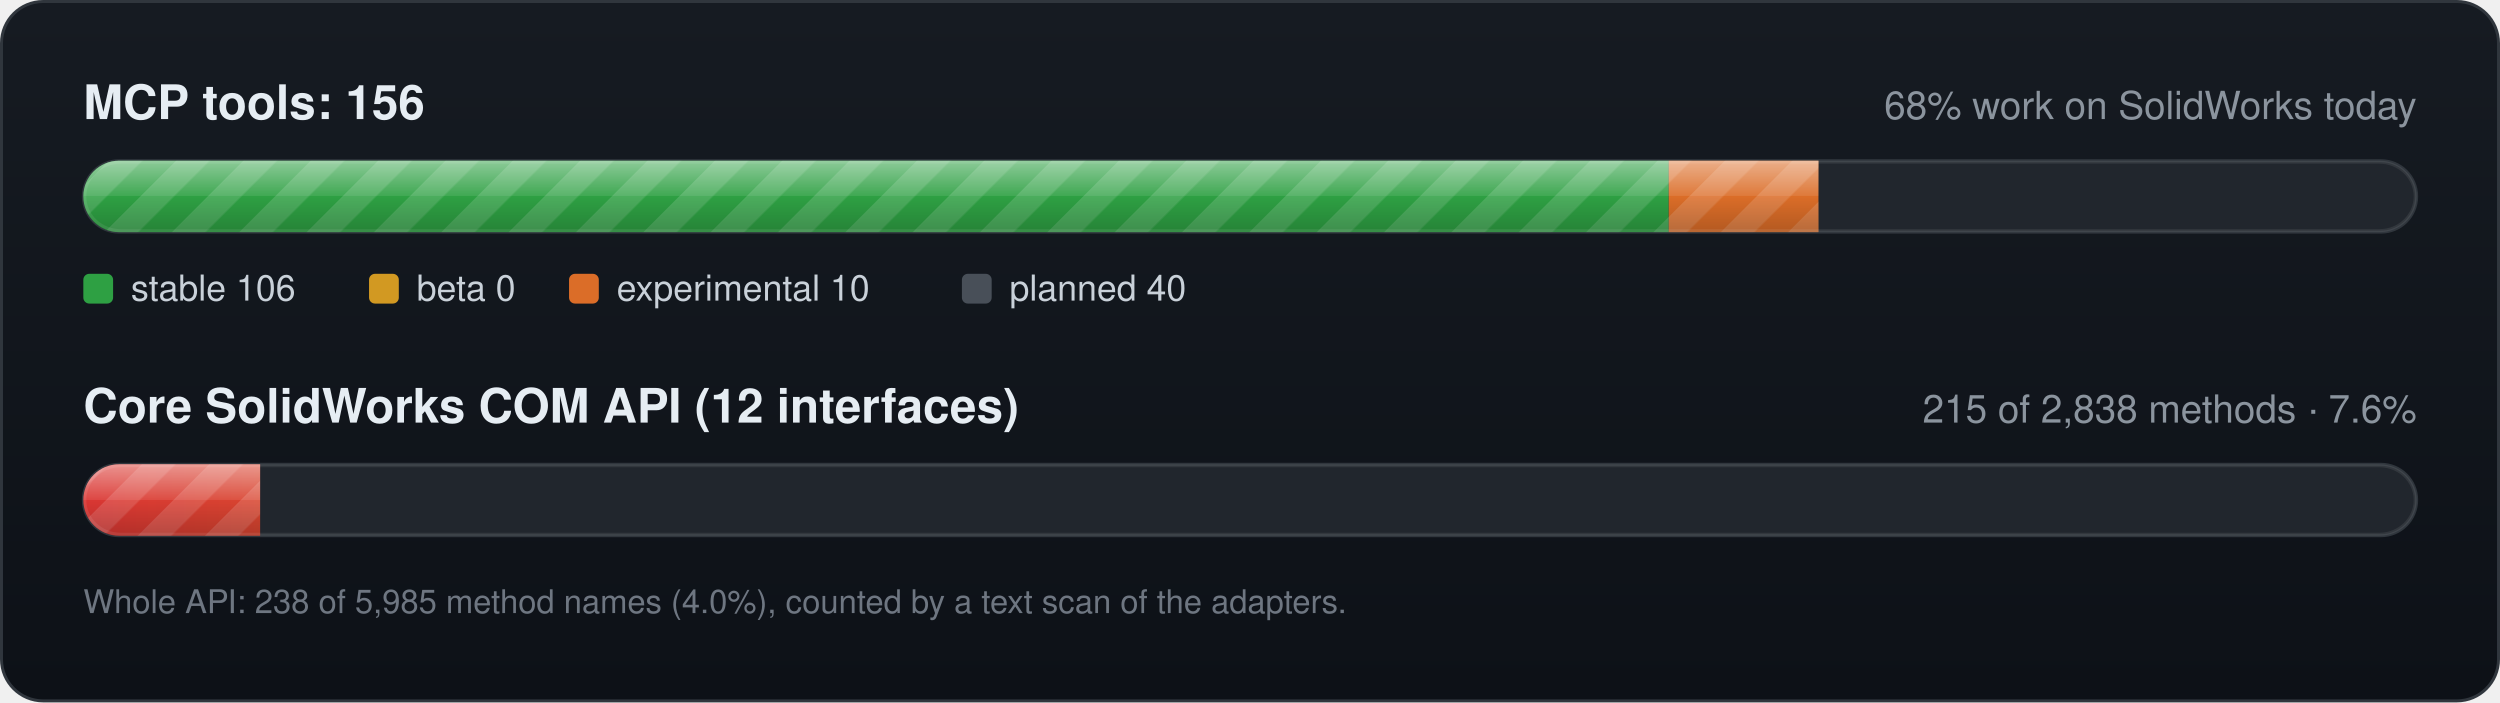
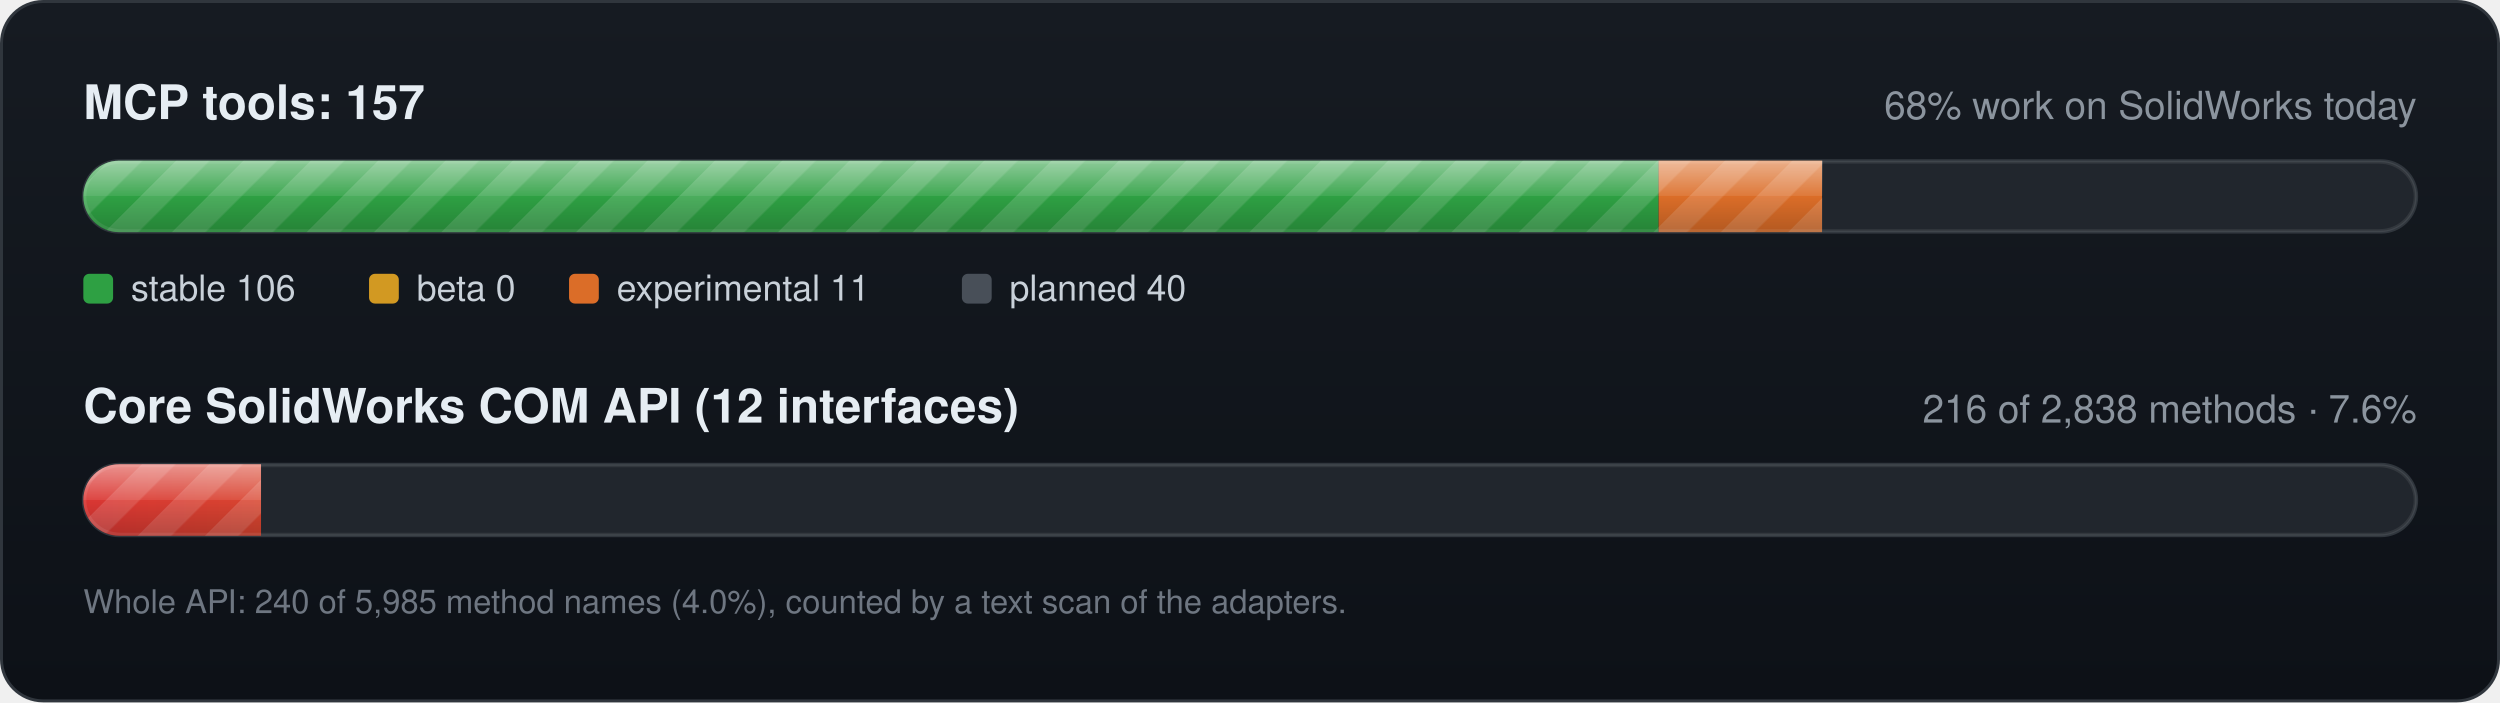
<svg xmlns="http://www.w3.org/2000/svg" width="840" height="236" viewBox="0 0 840 236" role="img" aria-label="Project progress">
  <defs>
    <linearGradient id="panel" x1="0" y1="0" x2="0" y2="1">
      <stop offset="0" stop-color="#161b22" />
      <stop offset="1" stop-color="#0d1117" />
    </linearGradient>
    <linearGradient id="gloss" x1="0" y1="0" x2="0" y2="1">
      <stop offset="0" stop-color="#fff" stop-opacity=".45" />
      <stop offset=".5" stop-color="#fff" stop-opacity=".08" />
      <stop offset=".5" stop-color="#000" stop-opacity="0" />
      <stop offset="1" stop-color="#000" stop-opacity=".18" />
    </linearGradient>
    <linearGradient id="heat" gradientUnits="userSpaceOnUse" x1="28" y1="0" x2="812" y2="0">
      <stop offset="0" stop-color="#da3633" />
      <stop offset=".5" stop-color="#d29922" />
      <stop offset="1" stop-color="#2ea043" />
    </linearGradient>
    <pattern id="stripes" width="16" height="16" patternUnits="userSpaceOnUse" patternTransform="rotate(45)">
      <rect width="8" height="16" fill="#fff" fill-opacity=".14" />
      <animateTransform attributeName="patternTransform" type="translate" additive="sum" from="0 0" to="16 0" dur="1.6s" repeatCount="indefinite" />
    </pattern>
    <clipPath id="track-tools">
      <rect x="28" y="54" width="784" height="24" rx="12.0" />
    </clipPath>
    <clipPath id="track-com">
      <rect x="28" y="156" width="784" height="24" rx="12.0" />
    </clipPath>
  </defs>
  <rect x=".5" y=".5" width="839" height="235" rx="14" fill="url(#panel)" stroke="#30363d" />
-   <text x="28" y="40" font-family="-apple-system,'Segoe UI',Helvetica,Arial,sans-serif" font-size="16" fill="#e6edf3" font-weight="600" text-anchor="start">MCP tools: 156</text>
+   <text x="28" y="40" font-family="-apple-system,'Segoe UI',Helvetica,Arial,sans-serif" font-size="16" fill="#e6edf3" font-weight="600" text-anchor="start">MCP tools: 157</text>
  <text x="812" y="40" font-family="-apple-system,'Segoe UI',Helvetica,Arial,sans-serif" font-size="13" fill="#8b949e" font-weight="400" text-anchor="end">68% work on SolidWorks today</text>
  <rect x="28" y="54" width="784" height="24" rx="12.0" fill="#21262d" stroke="#30363d" />
  <g clip-path="url(#track-tools)">
-     <rect x="28.0" y="54" width="532.7" height="24" fill="#2ea043" />
-     <rect x="560.7" y="54" width="0.0" height="24" fill="#d29922" />
-     <rect x="560.7" y="54" width="50.3" height="24" fill="#db6d28" />
-     <rect x="28" y="54" width="583.0" height="24" fill="url(#stripes)" />
-     <rect x="28" y="54" width="583.0" height="24" fill="url(#gloss)" />
+     <rect x="28.0" y="54" width="529.3" height="24" fill="#2ea043" />
+     <rect x="557.3" y="54" width="0.0" height="24" fill="#d29922" />
+     <rect x="557.3" y="54" width="54.9" height="24" fill="#db6d28" />
+     <rect x="28" y="54" width="584.3" height="24" fill="url(#stripes)" />
+     <rect x="28" y="54" width="584.3" height="24" fill="url(#gloss)" />
  </g>
  <rect x="28.5" y="54.5" width="783" height="23" rx="12.0" fill="none" stroke="#fff" stroke-opacity=".08" />
  <rect x="28" y="92" width="10" height="10" rx="2" fill="#2ea043" />
  <text x="44" y="101" font-family="-apple-system,'Segoe UI',Helvetica,Arial,sans-serif" font-size="12" fill="#c9d1d9" font-weight="400" text-anchor="start">stable 106</text>
  <rect x="124" y="92" width="10" height="10" rx="2" fill="#d29922" />
  <text x="140" y="101" font-family="-apple-system,'Segoe UI',Helvetica,Arial,sans-serif" font-size="12" fill="#c9d1d9" font-weight="400" text-anchor="start">beta 0</text>
  <rect x="191.2" y="92" width="10" height="10" rx="2" fill="#db6d28" />
-   <text x="207.2" y="101" font-family="-apple-system,'Segoe UI',Helvetica,Arial,sans-serif" font-size="12" fill="#c9d1d9" font-weight="400" text-anchor="start">experimental 10</text>
+   <text x="207.2" y="101" font-family="-apple-system,'Segoe UI',Helvetica,Arial,sans-serif" font-size="12" fill="#c9d1d9" font-weight="400" text-anchor="start">experimental 11</text>
  <rect x="323.2" y="92" width="10" height="10" rx="2" fill="#484f58" />
  <text x="339.2" y="101" font-family="-apple-system,'Segoe UI',Helvetica,Arial,sans-serif" font-size="12" fill="#c9d1d9" font-weight="400" text-anchor="start">planned 40</text>
  <text x="28" y="142" font-family="-apple-system,'Segoe UI',Helvetica,Arial,sans-serif" font-size="16" fill="#e6edf3" font-weight="600" text-anchor="start">Core SolidWorks COM API (12 interfaces)</text>
-   <text x="812" y="142" font-family="-apple-system,'Segoe UI',Helvetica,Arial,sans-serif" font-size="13" fill="#8b949e" font-weight="400" text-anchor="end">215 of 2,838 methods · 7.6%</text>
+   <text x="812" y="142" font-family="-apple-system,'Segoe UI',Helvetica,Arial,sans-serif" font-size="13" fill="#8b949e" font-weight="400" text-anchor="end">216 of 2,838 methods · 7.6%</text>
  <rect x="28" y="156" width="784" height="24" rx="12.0" fill="#21262d" stroke="#30363d" />
  <g clip-path="url(#track-com)">
-     <rect x="28.0" y="156" width="59.4" height="24" fill="url(#heat)" />
-     <rect x="28" y="156" width="59.4" height="24" fill="url(#stripes)" />
-     <rect x="28" y="156" width="59.4" height="24" fill="url(#gloss)" />
+     <rect x="28.0" y="156" width="59.7" height="24" fill="url(#heat)" />
+     <rect x="28" y="156" width="59.7" height="24" fill="url(#stripes)" />
+     <rect x="28" y="156" width="59.7" height="24" fill="url(#gloss)" />
  </g>
  <rect x="28.5" y="156.5" width="783" height="23" rx="12.0" fill="none" stroke="#fff" stroke-opacity=".08" />
-   <text x="28" y="206" font-family="-apple-system,'Segoe UI',Helvetica,Arial,sans-serif" font-size="11" fill="#6e7681" font-weight="400" text-anchor="start">Whole API: 238 of 5,985 method names (4.0%), counted by a text scan of the adapters.</text>
+   <text x="28" y="206" font-family="-apple-system,'Segoe UI',Helvetica,Arial,sans-serif" font-size="11" fill="#6e7681" font-weight="400" text-anchor="start">Whole API: 240 of 5,985 method names (4.0%), counted by a text scan of the adapters.</text>
</svg>
